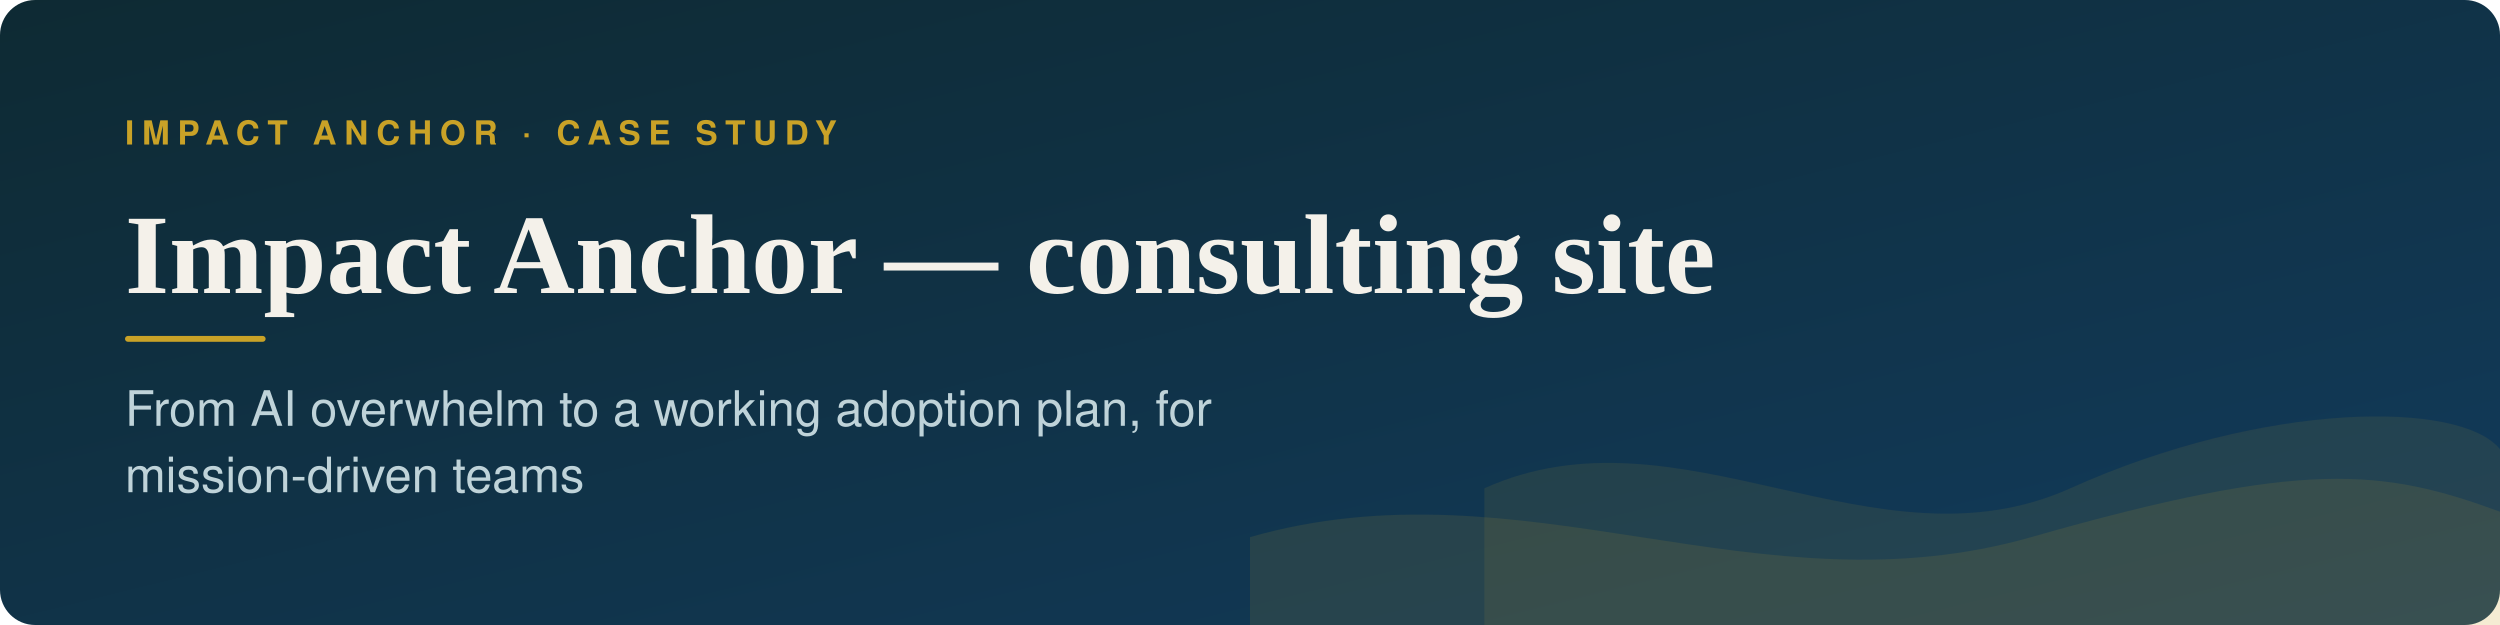
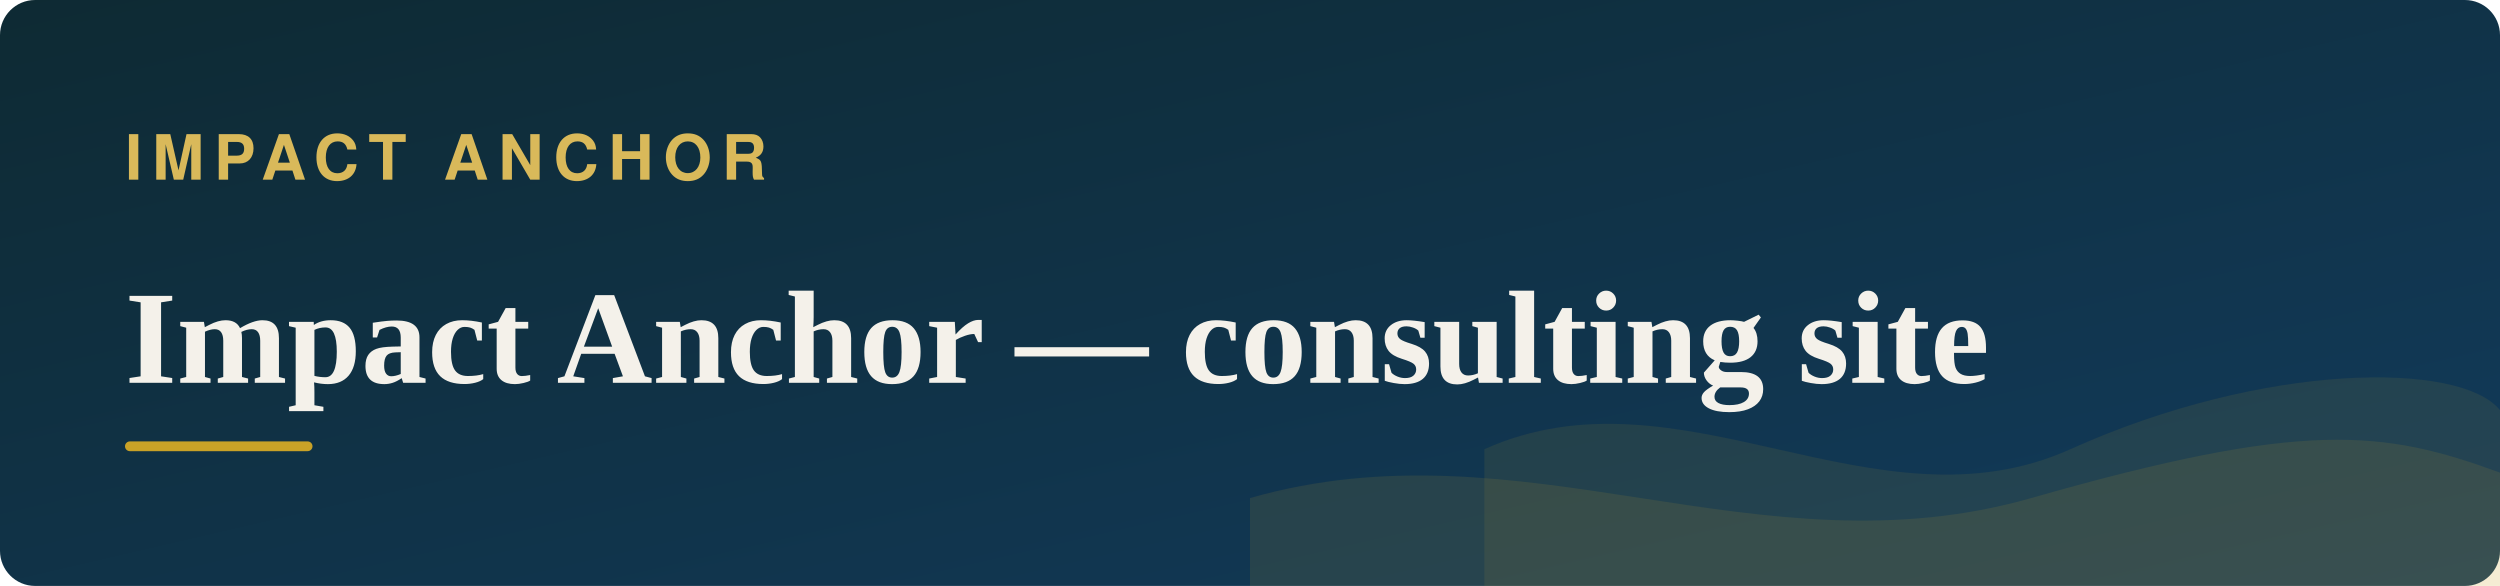
- <svg xmlns="http://www.w3.org/2000/svg" width="1280" height="320" viewBox="0 0 1280 320" role="img" aria-label="Impact Anchor — consulting site — From AI overwhelm to a working adoption plan, for mission-driven teams">
+ <svg xmlns="http://www.w3.org/2000/svg" width="1280" height="300" viewBox="0 0 1280 300" role="img" aria-label="Impact Anchor — consulting site, Impact Anchor case study">
  <defs>
    <linearGradient id="g" x1="0" y1="0" x2="1" y2="1">
      <stop offset="0" stop-color="#0E2A33" />
      <stop offset="1" stop-color="#123B5C" />
    </linearGradient>
  </defs>
-   <rect width="1280" height="320" rx="18" fill="url(#g)" />
-   <path d="M760 250 C 860 205, 960 295, 1060 250 S 1260 205, 1280 230 L1280 320 L760 320 Z" fill="#C9A227" opacity="0.10" />
-   <path d="M640 275 C 780 235, 900 315, 1040 275 S 1220 240, 1280 262 L1280 320 L640 320 Z" fill="#C9A227" opacity="0.12" />
-   <text x="64" y="74" fill="#C9A227" font-family="'Segoe UI', Helvetica, Arial, sans-serif" font-size="17" font-weight="600" letter-spacing="4">IMPACT ANCHOR · CASE STUDY</text>
-   <text x="64" y="150" fill="#F4F1EA" font-family="Georgia, 'Times New Roman', serif" font-size="58" font-weight="700">Impact Anchor — consulting site</text>
-   <rect x="64" y="172" width="72" height="3" rx="1.5" fill="#C9A227" />
-   <text x="64" y="218" fill="#BFD3D9" font-family="'Segoe UI', Helvetica, Arial, sans-serif" font-size="25">
-     <tspan x="64" dy="0">From AI overwhelm to a working adoption plan, for</tspan>
-     <tspan x="64" dy="34">mission-driven teams</tspan>
-   </text>
+   <rect width="1280" height="300" rx="18" fill="url(#g)" />
+   <path d="M760 230 C 860 185, 960 275, 1060 230 S 1260 185, 1280 210 L1280 300 L760 300 Z" fill="#C9A227" opacity="0.10" />
+   <path d="M640 255 C 780 215, 900 295, 1040 255 S 1220 220, 1280 242 L1280 300 L640 300 Z" fill="#C9A227" opacity="0.12" />
+   <text x="64" y="92" fill="#D9B95A" font-family="'Segoe UI', Helvetica, Arial, sans-serif" font-size="32" font-weight="600" letter-spacing="5">IMPACT ANCHOR</text>
+   <text x="64" y="196" fill="#F4F1EA" font-family="Georgia, 'Times New Roman', serif" font-size="68" font-weight="700">Impact Anchor — consulting site</text>
+   <rect x="64" y="226" width="96" height="5" rx="2.5" fill="#C9A227" />
</svg>
